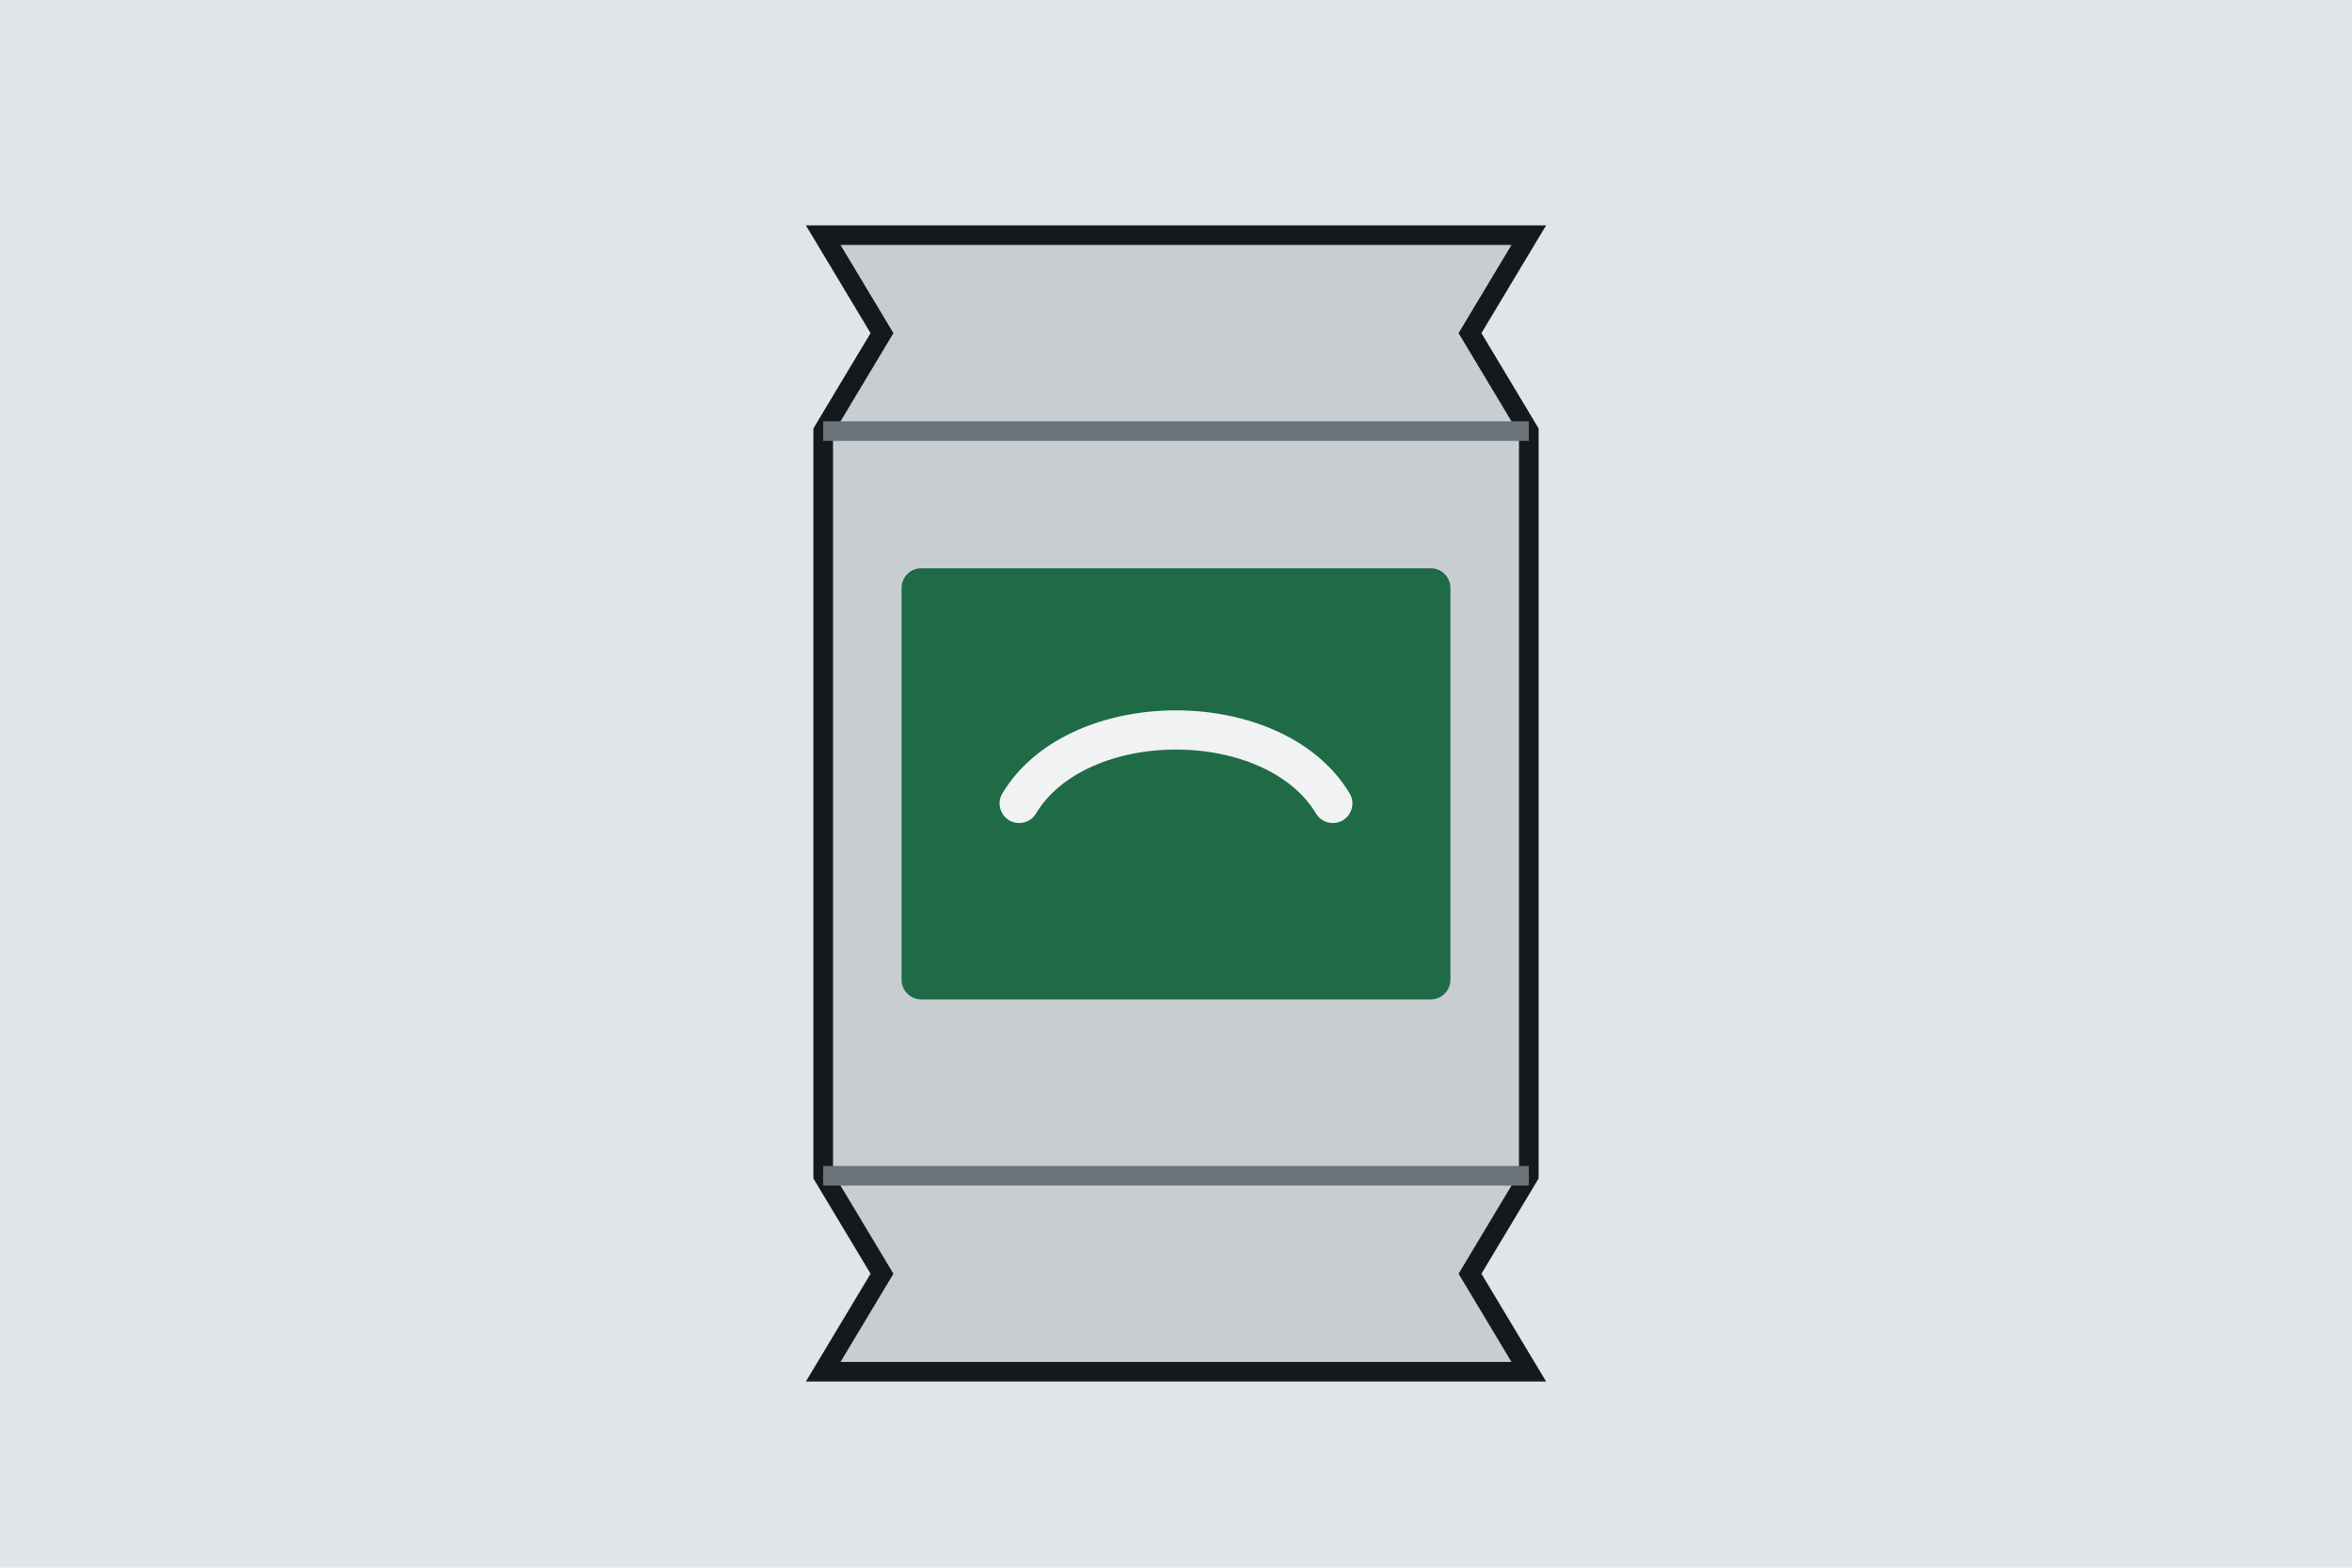
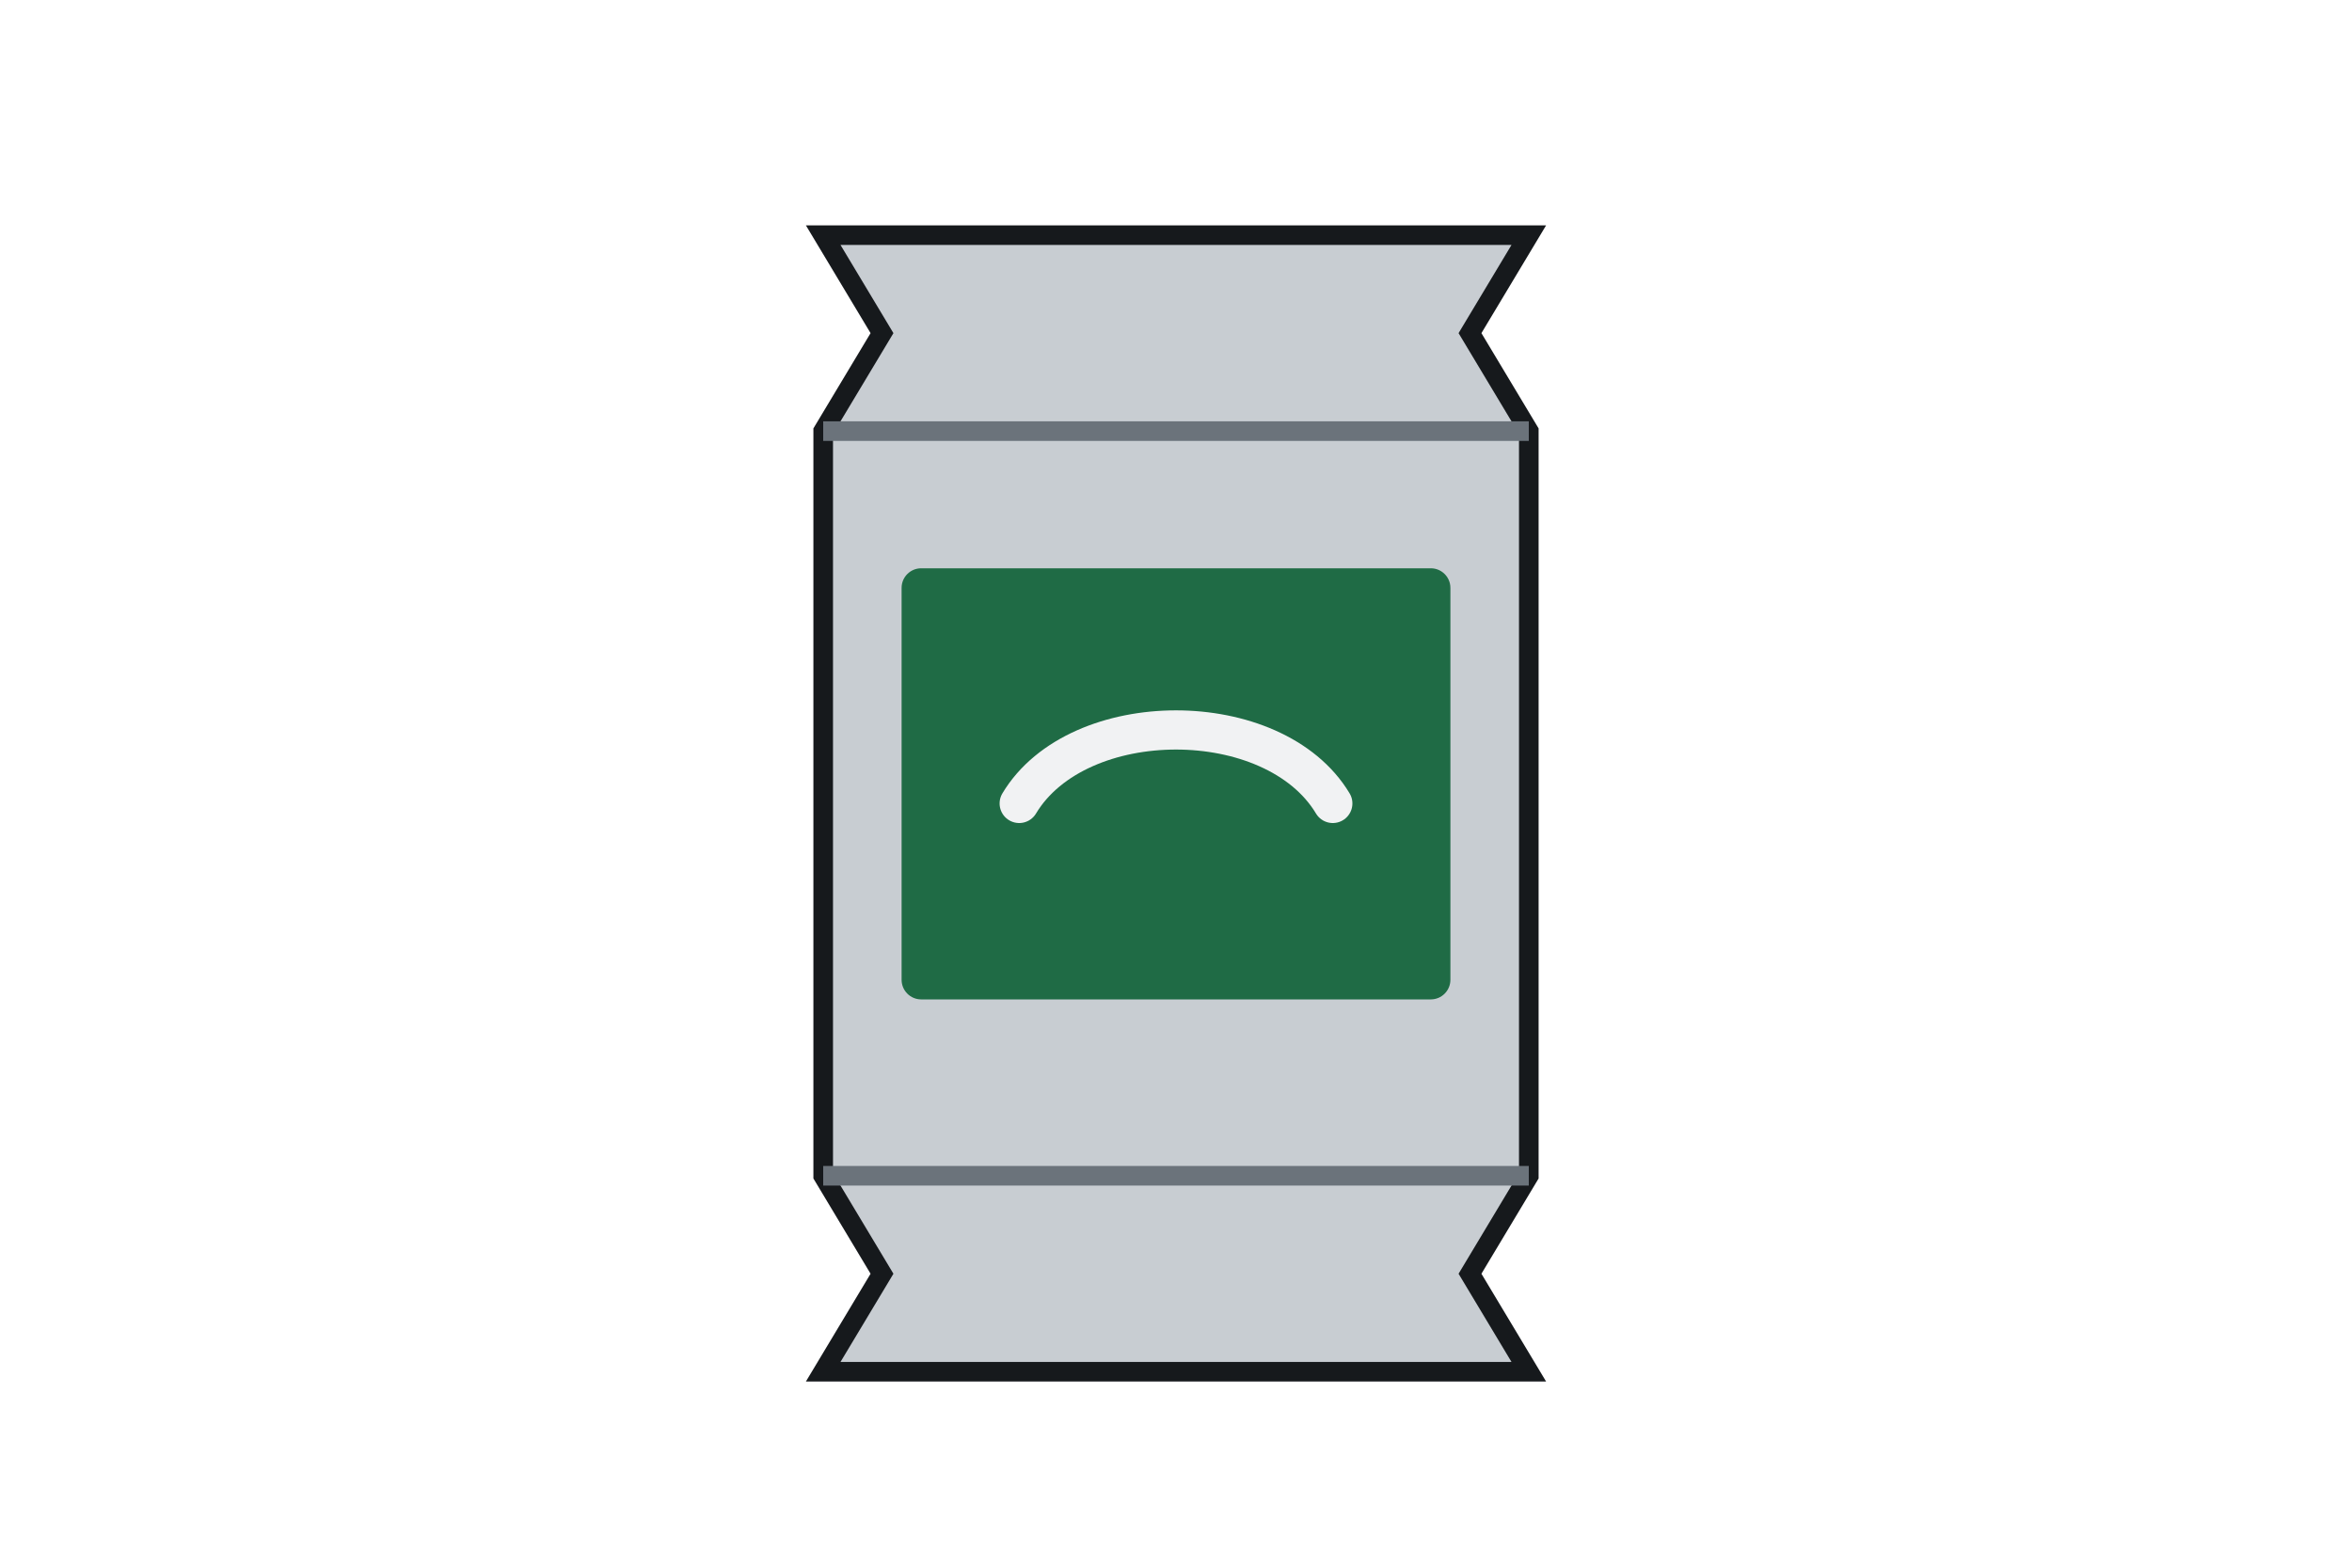
<svg xmlns="http://www.w3.org/2000/svg" viewBox="0 0 240 160" role="img" aria-label="Demo picture: a packet of chips">
-   <rect width="240" height="160" fill="#E2E5E8" />
  <path d="M84 24h72l-6 10 6 10v76l-6 10 6 10H84l6-10-6-10V44l6-10z" fill="#C8CDD2" stroke="#16191C" stroke-width="2" />
  <rect x="92" y="58" width="56" height="44" rx="2" fill="#1F6B45" />
  <path d="M104 82c6-10 26-10 32 0" fill="none" stroke="#F1F2F3" stroke-width="4" stroke-linecap="round" />
  <path d="M84 44h72M84 120h72" stroke="#6B737B" stroke-width="2" />
</svg>
